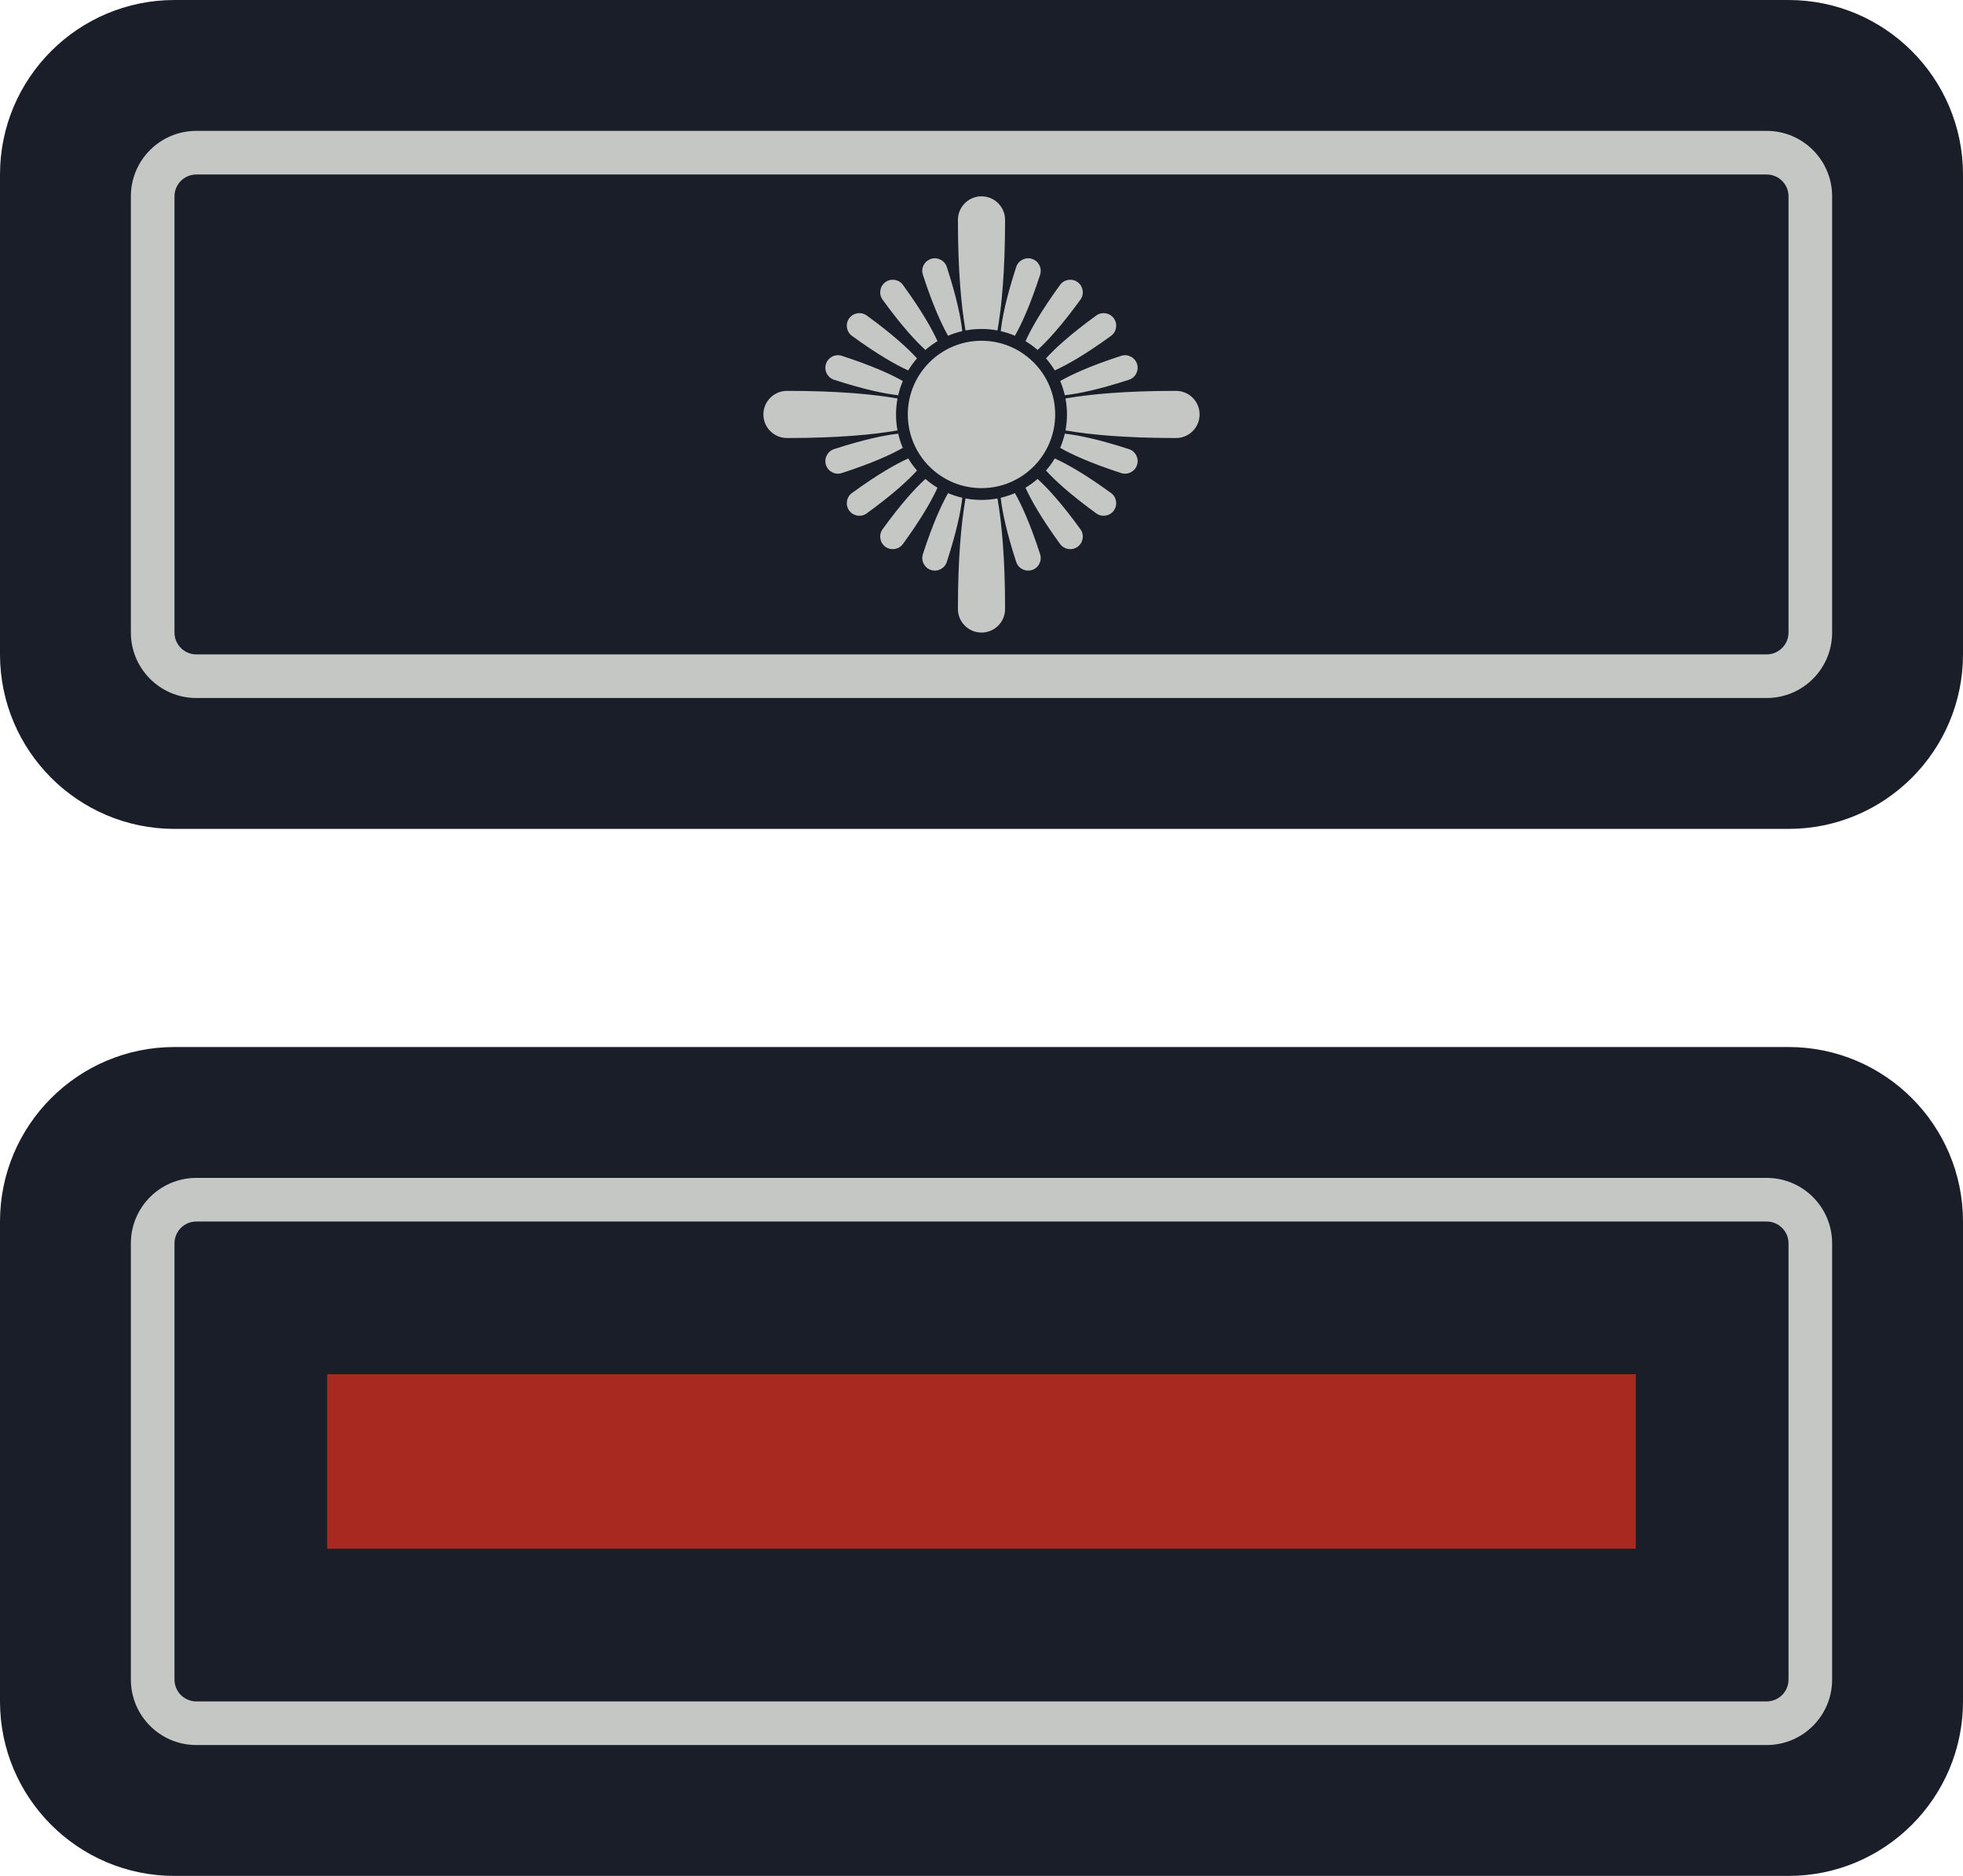
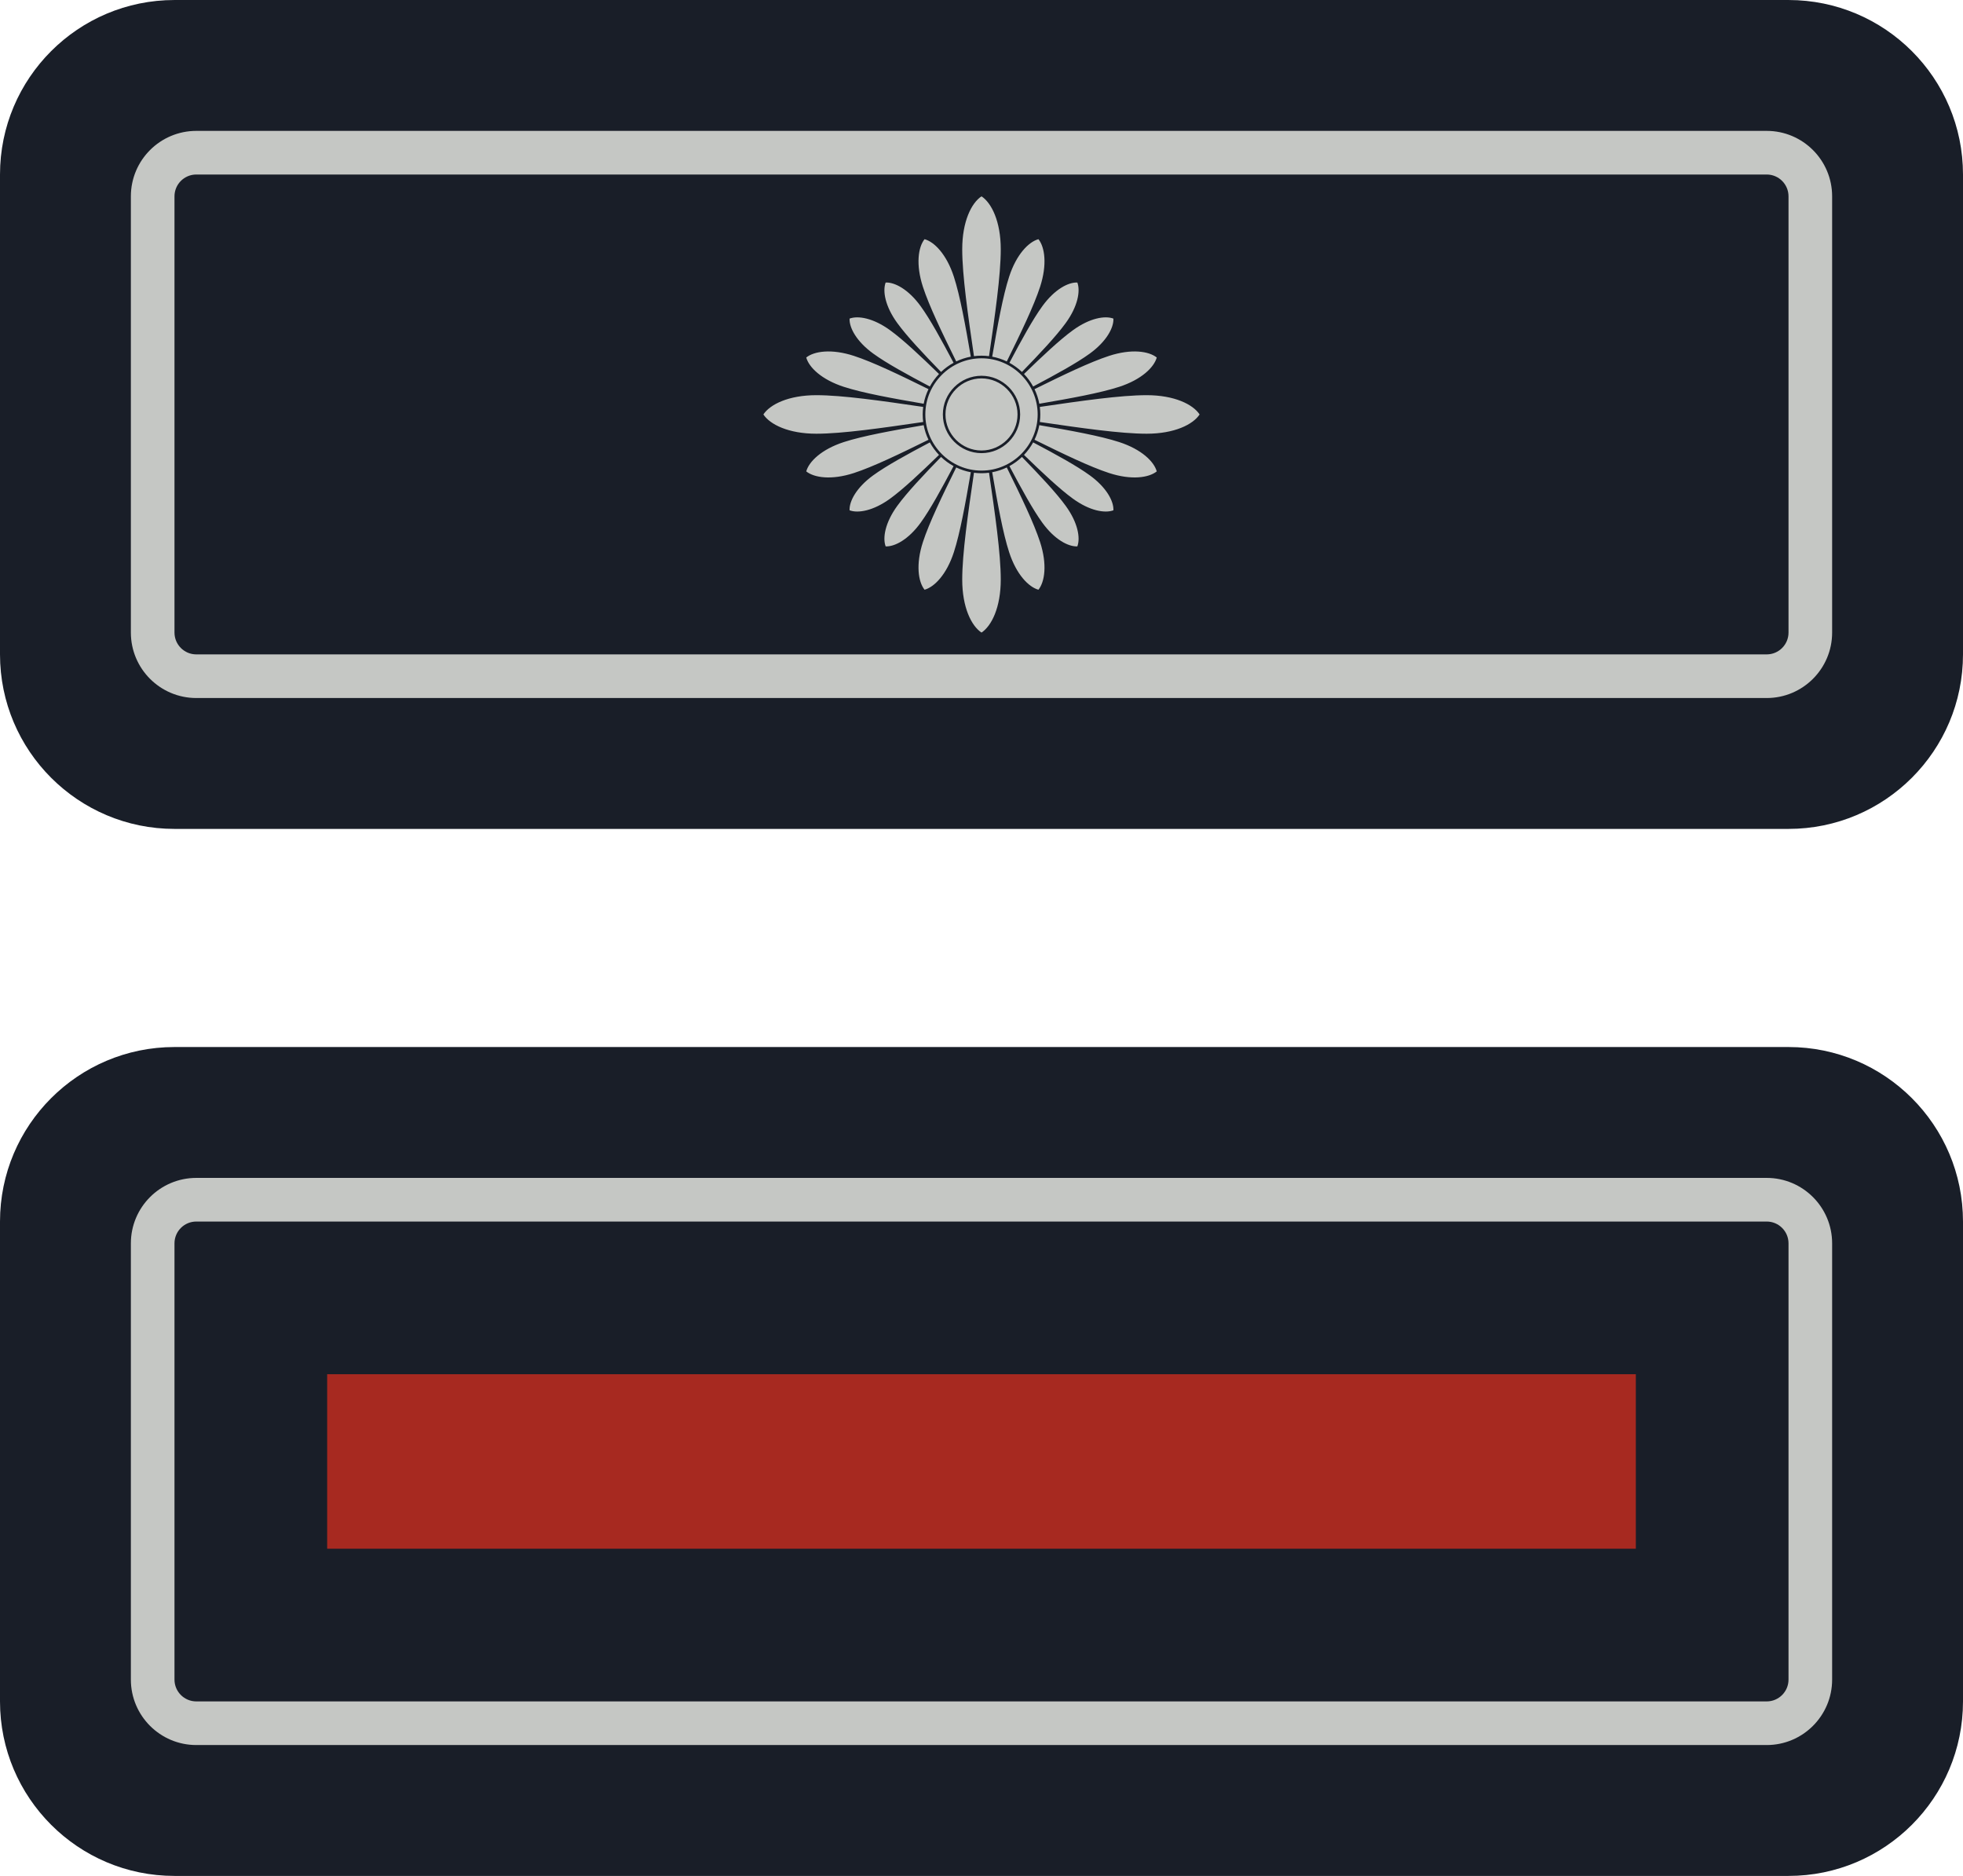
<svg xmlns="http://www.w3.org/2000/svg" width="100%" height="100%" viewBox="0 0 90 86" version="1.1" xml:space="preserve" style="fill-rule:evenodd;clip-rule:evenodd;stroke-linejoin:round;stroke-miterlimit:2;">
-   <g transform="matrix(1,0,0,1,-100,-464)">
-     <g id="BM-Werführer" transform="matrix(1,0,0,2.26316,100,464)">
-       <rect x="0" y="0" width="90" height="38" style="fill:none;" />
+   <g transform="matrix(1,0,0,1,-110,-374)">
+     <g id="BM-Wf" transform="matrix(0.762712,0,0,0.851485,110,759.723)">
+       <rect x="0" y="-453" width="118" height="101" style="fill:none;" />
      <clipPath id="_clip1">
-         <rect x="0" y="0" width="90" height="38" />
+         <rect x="0" y="-453" width="118" height="101" />
      </clipPath>
      <g clip-path="url(#_clip1)">
-         <g transform="matrix(1,0,0,0.44186,-30,-7.95349)">
-           <g transform="matrix(1.125,0,0,1.26667,-7.125,-3.66667)">
-             <path d="M113,61.316C113,57.83 109.814,55 105.889,55L40.111,55C36.186,55 33,57.83 33,61.316L33,78.684C33,82.17 36.186,85 40.111,85L105.889,85C109.814,85 113,82.17 113,78.684L113,61.316Z" style="fill:rgb(25,30,40);" />
-           </g>
-           <g transform="matrix(0.975,0,0,0.866667,3.825,24.3333)">
-             <path d="M113,58.462C113,56.551 111.621,55 109.923,55L36.077,55C34.379,55 33,56.551 33,58.462L33,81.538C33,83.449 34.379,85 36.077,85L109.923,85C111.621,85 113,83.449 113,81.538L113,58.462ZM110.949,58.462L110.949,81.538C110.949,82.175 110.489,82.692 109.923,82.692L36.077,82.692C35.511,82.692 35.051,82.175 35.051,81.538L35.051,58.462C35.051,57.825 35.511,57.308 36.077,57.308C36.077,57.308 109.923,57.308 109.923,57.308C110.489,57.308 110.949,57.825 110.949,58.462Z" style="fill:rgb(197,199,196);" />
-           </g>
-           <g transform="matrix(1.63286e-16,2.66667,-20,1.22465e-15,1145,-217.667)">
-             <rect x="112" y="52" width="3" height="3" style="fill:rgb(167,41,32);" />
+         <g id="Elemente.afdesign" transform="matrix(1.31111,0,0,1.17442,59,-374.314)">
+           <g transform="matrix(1,0,0,1,-155,-19)">
+             <clipPath id="_clip2">
+               <rect x="110" y="0" width="90" height="38" />
+             </clipPath>
+             <g clip-path="url(#_clip2)">
+               <g id="_1BG-GR" transform="matrix(1,0,0,1,110,0)">
+                 <rect x="0" y="0" width="90" height="38" style="fill:none;" />
+                 <clipPath id="_clip3">
+                   <rect x="0" y="0" width="90" height="38" />
+                 </clipPath>
+                 <g clip-path="url(#_clip3)">
+                   <g transform="matrix(1.125,0,0,1.26667,-37.125,-69.6667)">
+                     <path d="M113,61.316C113,57.83 109.814,55 105.889,55L40.111,55C36.186,55 33,57.83 33,61.316L33,78.684C33,82.17 36.186,85 40.111,85L105.889,85C109.814,85 113,82.17 113,78.684L113,61.316Z" style="fill:rgb(25,30,40);" />
+                   </g>
+                 </g>
+               </g>
+             </g>
          </g>
        </g>
-         <g transform="matrix(1,0,0,0.44186,-30,-7.95349)">
-           <g transform="matrix(1.125,0,0,1.26667,-7.125,-51.6667)">
-             <path d="M113,61.316C113,57.83 109.814,55 105.889,55L40.111,55C36.186,55 33,57.83 33,61.316L33,78.684C33,82.17 36.186,85 40.111,85L105.889,85C109.814,85 113,82.17 113,78.684L113,61.316Z" style="fill:rgb(25,30,40);" />
+         <g id="Elemente.afdesign1" transform="matrix(1.31111,0,0,1.17442,59,-430.686)">
+           <g transform="matrix(1,0,0,1,-155,-19)">
+             <clipPath id="_clip4">
+               <rect x="110" y="0" width="90" height="38" />
+             </clipPath>
+             <g clip-path="url(#_clip4)">
+               <g id="_1BG-GR1" transform="matrix(1,0,0,1,110,0)">
+                 <rect x="0" y="0" width="90" height="38" style="fill:none;" />
+                 <clipPath id="_clip5">
+                   <rect x="0" y="0" width="90" height="38" />
+                 </clipPath>
+                 <g clip-path="url(#_clip5)">
+                   <g transform="matrix(1.125,0,0,1.26667,-37.125,-69.6667)">
+                     <path d="M113,61.316C113,57.83 109.814,55 105.889,55L40.111,55C36.186,55 33,57.83 33,61.316L33,78.684C33,82.17 36.186,85 40.111,85L105.889,85C109.814,85 113,82.17 113,78.684L113,61.316Z" style="fill:rgb(25,30,40);" />
+                   </g>
+                 </g>
+               </g>
+             </g>
          </g>
-           <g transform="matrix(0.975,0,0,0.866667,3.825,-23.6667)">
-             <path d="M113,58.462C113,56.551 111.621,55 109.923,55L36.077,55C34.379,55 33,56.551 33,58.462L33,81.538C33,83.449 34.379,85 36.077,85L109.923,85C111.621,85 113,83.449 113,81.538L113,58.462ZM110.949,58.462L110.949,81.538C110.949,82.175 110.489,82.692 109.923,82.692C109.923,82.692 36.077,82.692 36.077,82.692C35.511,82.692 35.051,82.175 35.051,81.538L35.051,58.462C35.051,57.825 35.511,57.308 36.077,57.308C36.077,57.308 109.923,57.308 109.923,57.308C110.489,57.308 110.949,57.825 110.949,58.462Z" style="fill:rgb(197,199,196);" />
+         </g>
+         <g id="Elemente.afdesign2" transform="matrix(1.31111,0,0,1.17442,59,-430.686)">
+           <g transform="matrix(1,0,0,1,-1225,-502)">
+             <g id="_1ST-S" transform="matrix(1,0,0,0.736842,1180,488)">
+               <rect x="0" y="0" width="90" height="38" style="fill:none;" />
+               <g transform="matrix(1,0,0,1.35714,-30,-24.4286)">
+                 <g id="Stern-Silber.afdesign" transform="matrix(0.2,0,0,0.2,75,32)">
+                   <g transform="matrix(1,0,0,1,-50,-50)">
+                     <clipPath id="_clip6">
+                       <rect x="0" y="0" width="100" height="100" />
+                     </clipPath>
+                     <g clip-path="url(#_clip6)">
+                       <g id="path5563" transform="matrix(2.33891,0,0,2.33891,-84.1155,-56.6067)">
+                         <path d="M58.079,51.292C57.862,51.32 57.641,51.336 57.418,51.339L57.264,51.339C57.04,51.336 56.82,51.32 56.603,51.292C56.014,55.308 55.452,59.22 55.452,61.763C55.452,64.492 56.355,66.307 57.341,66.957C58.327,66.307 59.229,64.492 59.229,61.763C59.229,59.22 58.668,55.308 58.079,51.292ZM54.863,50.774C55.311,50.99 55.79,51.149 56.292,51.243C55.767,54.307 55.239,57.211 54.633,59.077C53.921,61.269 52.722,62.491 51.76,62.757C51.138,61.977 50.886,60.283 51.598,58.09C52.205,56.224 53.485,53.563 54.863,50.774ZM59.819,50.774C59.371,50.99 58.891,51.149 58.39,51.243C58.915,54.307 59.442,57.211 60.049,59.077L60.049,59.077C60.761,61.269 61.96,62.491 62.922,62.757C63.544,61.977 63.796,60.283 63.084,58.09C62.477,56.224 61.197,53.563 59.819,50.774ZM53.376,49.745C53.743,50.094 54.155,50.396 54.603,50.641C53.433,52.856 52.31,54.906 51.371,56.198C50.173,57.848 48.829,58.549 47.947,58.509C47.637,57.683 47.888,56.188 49.087,54.538C50.026,53.245 51.629,51.543 53.376,49.745ZM61.306,49.745C60.939,50.094 60.526,50.396 60.079,50.641C61.249,52.856 62.372,54.906 63.31,56.198C64.509,57.848 65.853,58.549 66.735,58.509C67.045,57.683 66.794,56.188 65.595,54.538C64.656,53.245 63.052,51.543 61.306,49.745ZM52.279,48.318C52.523,48.766 52.826,49.178 53.175,49.545C51.378,51.291 49.675,52.894 48.382,53.833C46.732,55.032 45.238,55.284 44.411,54.973C44.371,54.092 45.072,52.748 46.723,51.549C48.015,50.61 50.064,49.487 52.279,48.318ZM62.403,48.318C62.158,48.766 61.856,49.178 61.506,49.545C63.304,51.291 65.007,52.894 66.299,53.833L66.299,53.833C67.95,55.032 69.444,55.284 70.27,54.973C70.31,54.092 69.609,52.748 67.959,51.549C66.667,50.61 64.618,49.487 62.403,48.318ZM51.675,46.629C51.769,47.131 51.929,47.611 52.145,48.059C49.357,49.435 46.697,50.716 44.83,51.322C42.638,52.035 40.944,51.783 40.164,51.161C40.429,50.199 41.652,49 43.844,48.287C45.709,47.681 48.612,47.153 51.675,46.629ZM63.007,46.629C62.913,47.131 62.753,47.61 62.537,48.059C65.325,49.435 67.985,50.716 69.852,51.322L69.852,51.322C72.044,52.035 73.738,51.783 74.518,51.161C74.253,50.199 73.03,49 70.838,48.287C68.972,47.681 66.07,47.153 63.007,46.629ZM57.337,40.077L57.344,40.077C60.363,40.077 62.846,42.561 62.846,45.58C62.846,48.598 60.363,51.082 57.344,51.082L57.337,51.082C54.319,51.082 51.835,48.598 51.835,45.58C51.835,42.561 54.319,40.077 57.337,40.077ZM61.129,45.582L61.129,45.577C61.129,43.499 59.419,41.788 57.341,41.788C55.263,41.788 53.553,43.499 53.553,45.577L53.553,45.582C53.553,47.66 55.263,49.371 57.341,49.371C59.419,49.371 61.129,47.66 61.129,45.582ZM60.872,45.577L60.872,45.582C60.872,47.519 59.278,49.113 57.341,49.113C55.404,49.113 53.81,47.519 53.81,45.582L53.81,45.577C53.81,43.64 55.404,42.046 57.341,42.046C59.278,42.046 60.872,43.64 60.872,45.577L60.872,45.577ZM51.626,46.318C51.594,46.076 51.578,45.829 51.578,45.58C51.578,45.33 51.594,45.083 51.626,44.841C47.611,44.252 43.7,43.691 41.157,43.691C38.429,43.691 36.614,44.594 35.963,45.58C36.614,46.565 38.429,47.468 41.157,47.468C43.7,47.468 47.611,46.907 51.626,46.318ZM63.056,44.841C67.071,44.252 70.982,43.691 73.525,43.691C76.253,43.691 78.068,44.594 78.718,45.58C78.068,46.565 76.253,47.468 73.525,47.468C70.982,47.468 67.071,46.907 63.056,46.318C63.088,46.076 63.104,45.829 63.104,45.58C63.104,45.33 63.088,45.083 63.056,44.841ZM62.537,43.101C62.753,43.549 62.913,44.028 63.007,44.53C66.07,44.006 68.972,43.478 70.838,42.872C73.03,42.159 74.253,40.96 74.518,39.998C73.738,39.376 72.044,39.125 69.852,39.837C67.985,40.443 65.325,41.724 62.537,43.101ZM51.675,44.53C48.612,44.006 45.709,43.478 43.844,42.872C41.652,42.159 40.429,40.96 40.164,39.998C40.944,39.376 42.638,39.125 44.83,39.837C46.697,40.443 49.357,41.724 52.145,43.1C51.929,43.549 51.769,44.028 51.675,44.53ZM61.506,41.614C61.856,41.981 62.158,42.394 62.403,42.841C64.618,41.672 66.667,40.549 67.959,39.61C69.609,38.411 70.31,37.068 70.27,36.186C69.444,35.875 67.95,36.127 66.299,37.326C65.007,38.265 63.304,39.868 61.506,41.614ZM52.279,42.841C50.064,41.672 48.014,40.549 46.723,39.61C45.072,38.411 44.371,37.068 44.411,36.186C45.238,35.875 46.732,36.127 48.382,37.326C49.675,38.265 51.378,39.868 53.176,41.614C52.826,41.981 52.523,42.394 52.279,42.841ZM60.079,40.518C60.526,40.763 60.939,41.065 61.306,41.414C63.052,39.616 64.656,37.914 65.595,36.621C66.794,34.971 67.045,33.476 66.735,32.65C65.853,32.61 64.509,33.311 63.31,34.961C62.372,36.253 61.249,38.303 60.079,40.518ZM53.376,41.414C51.629,39.616 50.026,37.914 49.087,36.621C47.888,34.971 47.637,33.476 47.947,32.65C48.829,32.61 50.172,33.311 51.371,34.961C52.31,36.253 53.433,38.303 54.603,40.518C54.155,40.763 53.743,41.065 53.376,41.414ZM58.39,39.916C58.892,40.01 59.371,40.169 59.819,40.385C61.196,37.597 62.477,34.936 63.084,33.069C63.796,30.876 63.544,29.182 62.922,28.403C61.96,28.668 60.761,29.89 60.049,32.083C59.442,33.948 58.915,36.852 58.39,39.916ZM54.863,40.385C53.486,37.597 52.205,34.936 51.598,33.069C50.886,30.876 51.138,29.182 51.76,28.403C52.722,28.668 53.921,29.89 54.633,32.083C55.239,33.948 55.767,36.852 56.292,39.916C55.791,40.01 55.311,40.169 54.863,40.385ZM56.603,39.867C56.014,35.851 55.452,31.939 55.452,29.396C55.452,26.667 56.355,24.852 57.341,24.202C58.327,24.852 59.229,26.667 59.229,29.396C59.229,31.939 58.668,35.851 58.079,39.867C57.838,39.836 57.593,39.82 57.344,39.82L57.337,39.82C57.089,39.82 56.844,39.836 56.603,39.867Z" style="fill:rgb(197,199,196);" />
+                       </g>
+                     </g>
+                   </g>
+                   <g>
+                                     </g>
+                 </g>
+               </g>
+             </g>
          </g>
-           <g transform="matrix(0.27027,0,0,0.27027,61.0811,23.4865)">
-             <path d="M54.21,64.247C54.925,68.325 55.5,74.308 55.5,83C55.5,85.208 53.708,87 51.5,87C49.292,87 47.5,85.208 47.5,83C47.5,74.308 48.075,68.325 48.79,64.247C49.668,64.413 50.574,64.5 51.5,64.5C52.426,64.5 53.332,64.413 54.21,64.247ZM57.169,63.348C58.288,65.306 59.756,68.505 61.443,73.696C61.807,74.816 61.193,76.02 60.073,76.384C58.953,76.748 57.748,76.134 57.384,75.014C55.698,69.824 55.005,66.372 54.76,64.131C55.592,63.94 56.398,63.677 57.169,63.348ZM45.831,63.348C46.602,63.676 47.408,63.94 48.24,64.131C47.995,66.372 47.302,69.824 45.616,75.014C45.252,76.134 44.047,76.748 42.927,76.384C41.807,76.02 41.193,74.816 41.557,73.696C43.244,68.505 44.712,65.306 45.831,63.348ZM61.013,60.94C62.682,62.455 65.068,65.045 68.278,69.463C68.971,70.416 68.759,71.752 67.806,72.444C66.854,73.136 65.518,72.924 64.826,71.972C61.617,67.555 59.892,64.486 58.966,62.43C59.692,61.993 60.376,61.494 61.013,60.94ZM41.987,60.94C42.623,61.494 43.308,61.993 44.034,62.43C43.108,64.486 41.383,67.555 38.174,71.972C37.482,72.924 36.146,73.136 35.194,72.444C34.241,71.752 34.029,70.416 34.722,69.463C37.932,65.045 40.318,62.455 41.987,60.94ZM63.93,57.466C65.986,58.392 69.055,60.117 73.472,63.326C74.424,64.018 74.636,65.354 73.944,66.306C73.252,67.259 71.916,67.471 70.963,66.778C66.545,63.568 63.955,61.182 62.44,59.513C62.994,58.877 63.493,58.192 63.93,57.466ZM39.07,57.466C39.507,58.192 40.006,58.876 40.56,59.513C39.045,61.182 36.455,63.568 32.037,66.778C31.084,67.471 29.748,67.259 29.056,66.306C28.364,65.354 28.576,64.018 29.528,63.326C33.945,60.117 37.014,58.392 39.07,57.466ZM51.5,37.5C58.399,37.5 64,43.101 64,50C64,56.899 58.399,62.5 51.5,62.5C44.601,62.5 39,56.899 39,50C39,43.101 44.601,37.5 51.5,37.5ZM65.631,53.26C67.872,53.505 71.324,54.198 76.514,55.884C77.634,56.248 78.248,57.453 77.884,58.573C77.52,59.693 76.316,60.307 75.196,59.943C70.005,58.256 66.806,56.788 64.848,55.669C65.176,54.898 65.44,54.092 65.631,53.26ZM37.369,53.26C37.56,54.092 37.823,54.898 38.152,55.669C36.194,56.788 32.995,58.256 27.804,59.943C26.684,60.307 25.48,59.693 25.116,58.573C24.752,57.453 25.366,56.248 26.486,55.884C31.676,54.198 35.128,53.505 37.369,53.26ZM65.747,47.29C69.825,46.575 75.808,46 84.5,46C86.708,46 88.5,47.792 88.5,50C88.5,52.208 86.708,54 84.5,54C75.808,54 69.825,53.425 65.747,52.71C65.913,51.832 66,50.926 66,50C66,49.074 65.913,48.168 65.747,47.29ZM37.253,52.71C33.175,53.425 27.192,54 18.5,54C16.292,54 14.5,52.208 14.5,50C14.5,47.792 16.292,46 18.5,46C27.192,46 33.175,46.575 37.253,47.29C37.087,48.168 37,49.074 37,50C37,50.926 37.087,51.832 37.253,52.71ZM64.848,44.331C66.806,43.212 70.005,41.744 75.196,40.057C76.316,39.693 77.52,40.307 77.884,41.427C78.248,42.547 77.634,43.752 76.514,44.116C71.324,45.802 67.872,46.495 65.631,46.74C65.44,45.908 65.177,45.102 64.848,44.331ZM37.369,46.74C35.128,46.495 31.676,45.802 26.486,44.116C25.366,43.752 24.752,42.547 25.116,41.427C25.48,40.307 26.684,39.693 27.804,40.057C32.995,41.744 36.194,43.212 38.152,44.331C37.824,45.102 37.56,45.908 37.369,46.74ZM62.44,40.487C63.955,38.818 66.545,36.432 70.963,33.222C71.916,32.529 73.252,32.741 73.944,33.694C74.636,34.646 74.424,35.982 73.472,36.674C69.055,39.883 65.986,41.608 63.93,42.534C63.493,41.808 62.994,41.124 62.44,40.487ZM39.07,42.534C37.014,41.608 33.945,39.883 29.528,36.674C28.576,35.982 28.364,34.646 29.056,33.694C29.748,32.741 31.084,32.529 32.037,33.222C36.455,36.432 39.045,38.818 40.56,40.487C40.006,41.123 39.507,41.808 39.07,42.534ZM58.966,37.57C59.892,35.514 61.617,32.445 64.826,28.028C65.518,27.076 66.854,26.864 67.806,27.556C68.759,28.248 68.971,29.584 68.278,30.537C65.068,34.955 62.682,37.545 61.013,39.06C60.377,38.506 59.692,38.007 58.966,37.57ZM41.987,39.06C40.318,37.545 37.932,34.955 34.722,30.537C34.029,29.584 34.241,28.248 35.194,27.556C36.146,26.864 37.482,27.076 38.174,28.028C41.383,32.445 43.108,35.514 44.034,37.57C43.308,38.007 42.624,38.506 41.987,39.06ZM54.76,35.869C55.005,33.628 55.698,30.176 57.384,24.986C57.748,23.866 58.953,23.252 60.073,23.616C61.193,23.98 61.807,25.184 61.443,26.304C59.756,31.495 58.288,34.694 57.169,36.652C56.398,36.324 55.592,36.06 54.76,35.869ZM45.831,36.652C44.712,34.694 43.244,31.495 41.557,26.304C41.193,25.184 41.807,23.98 42.927,23.616C44.047,23.252 45.252,23.866 45.616,24.986C47.302,30.176 47.995,33.628 48.24,35.869C47.408,36.06 46.602,36.323 45.831,36.652ZM48.79,35.753C48.075,31.675 47.5,25.692 47.5,17C47.5,14.792 49.292,13 51.5,13C53.708,13 55.5,14.792 55.5,17C55.5,25.692 54.925,31.675 54.21,35.753C53.332,35.587 52.426,35.5 51.5,35.5C50.574,35.5 49.668,35.587 48.79,35.753Z" style="fill:rgb(197,199,196);" />
+         </g>
+         <g id="Elemente.afdesign3" transform="matrix(1.31111,0,0,1.17442,59,-430.686)">
+           <g transform="matrix(1,0,0,1,-1435,-187)">
+             <clipPath id="_clip7">
+               <rect x="1390" y="168" width="90" height="38" />
+             </clipPath>
+             <g clip-path="url(#_clip7)">
+               <g id="_1BR-S" transform="matrix(1,0,0,1,1390,168)">
+                 <rect x="0" y="0" width="90" height="38" style="fill:none;" />
+                 <g transform="matrix(0.975,0,0,0.866667,-26.175,-41.6667)">
+                   <path d="M113,58.462C113,56.551 111.621,55 109.923,55L36.077,55C34.379,55 33,56.551 33,58.462L33,81.538C33,83.449 34.379,85 36.077,85L109.923,85C111.621,85 113,83.449 113,81.538L113,58.462ZM110.949,58.462L110.949,81.538C110.949,82.175 110.489,82.692 109.923,82.692L36.077,82.692C35.511,82.692 35.051,82.175 35.051,81.538L35.051,58.462C35.051,57.825 35.511,57.308 36.077,57.308L109.923,57.308C110.489,57.308 110.949,57.825 110.949,58.462Z" style="fill:rgb(197,199,196);" />
+                 </g>
+               </g>
+             </g>
+           </g>
+         </g>
+         <g id="Elemente.afdesign4" transform="matrix(1.31111,0,0,1.17442,59,-402.5)">
+           <g transform="matrix(1,0,0,1,-1015,-493)">
+             <g id="SP-L" transform="matrix(1,0,0,0.15625,940,458.156)">
+               <rect x="30" y="191" width="90" height="64" style="fill:none;" />
+             </g>
+           </g>
+         </g>
+         <g id="Elemente.afdesign5" transform="matrix(1.31111,0,0,1.17442,59,-374.314)">
+           <g transform="matrix(1,0,0,1,-1435,-187)">
+             <clipPath id="_clip8">
+               <rect x="1390" y="168" width="90" height="38" />
+             </clipPath>
+             <g clip-path="url(#_clip8)">
+               <g id="_1BR-S1" transform="matrix(1,0,0,1,1390,168)">
+                 <rect x="0" y="0" width="90" height="38" style="fill:none;" />
+                 <g transform="matrix(0.975,0,0,0.866667,-26.175,-41.6667)">
+                   <path d="M113,58.462C113,56.551 111.621,55 109.923,55L36.077,55C34.379,55 33,56.551 33,58.462L33,81.538C33,83.449 34.379,85 36.077,85L109.923,85C111.621,85 113,83.449 113,81.538L113,58.462ZM110.949,58.462L110.949,81.538C110.949,82.175 110.489,82.692 109.923,82.692C109.923,82.692 36.077,82.692 36.077,82.692C35.511,82.692 35.051,82.175 35.051,81.538L35.051,58.462C35.051,57.825 35.511,57.308 36.077,57.308C36.077,57.308 109.923,57.308 109.923,57.308C110.489,57.308 110.949,57.825 110.949,58.462Z" style="fill:rgb(197,199,196);" />
+                 </g>
+               </g>
+             </g>
+           </g>
+         </g>
+         <g id="Elemente.afdesign6" transform="matrix(1.31111,0,0,1.17442,59,-374.314)">
+           <g transform="matrix(1,0,0,1,-795,-19)">
+             <g id="_1LN-R" transform="matrix(1,0,0,1,750,0)">
+               <rect x="0" y="0" width="90" height="38" style="fill:none;" />
+               <g transform="matrix(1.63286e-16,2.66667,-20,1.22465e-15,1115,-283.667)">
+                 <rect x="112" y="52" width="3" height="3" style="fill:rgb(167,41,32);" />
+               </g>
+             </g>
          </g>
        </g>
      </g>
    </g>
  </g>
</svg>
